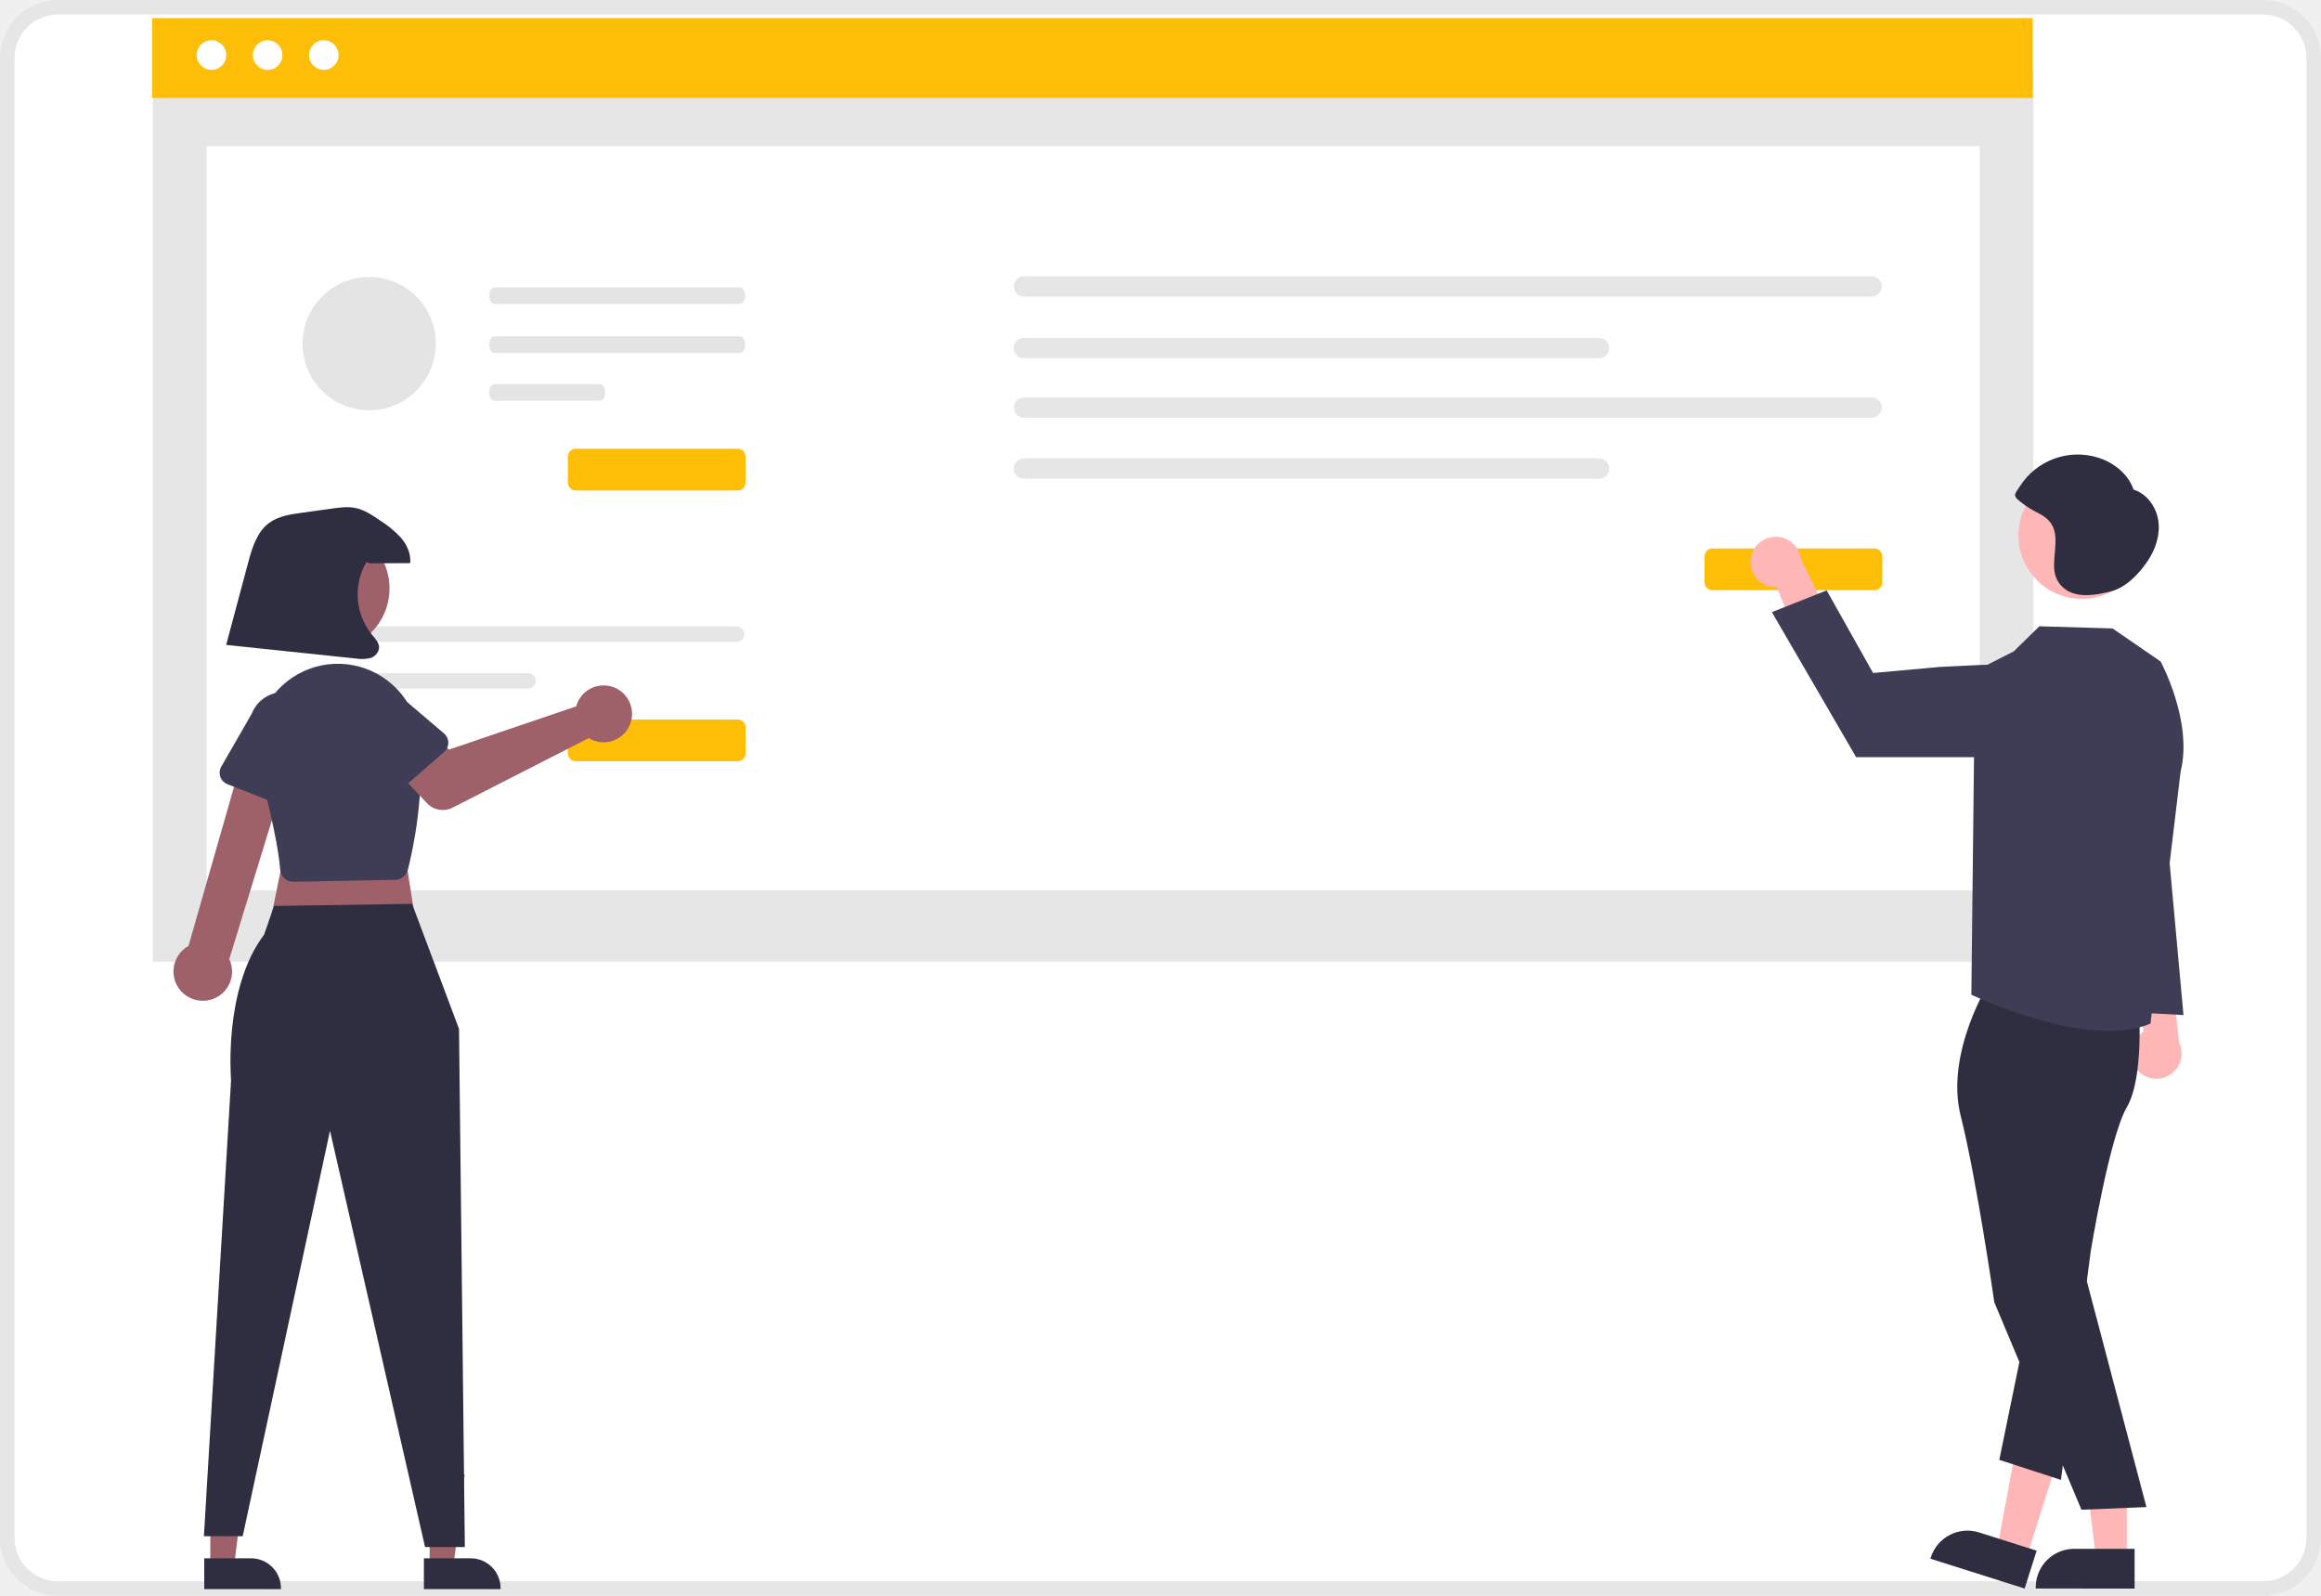
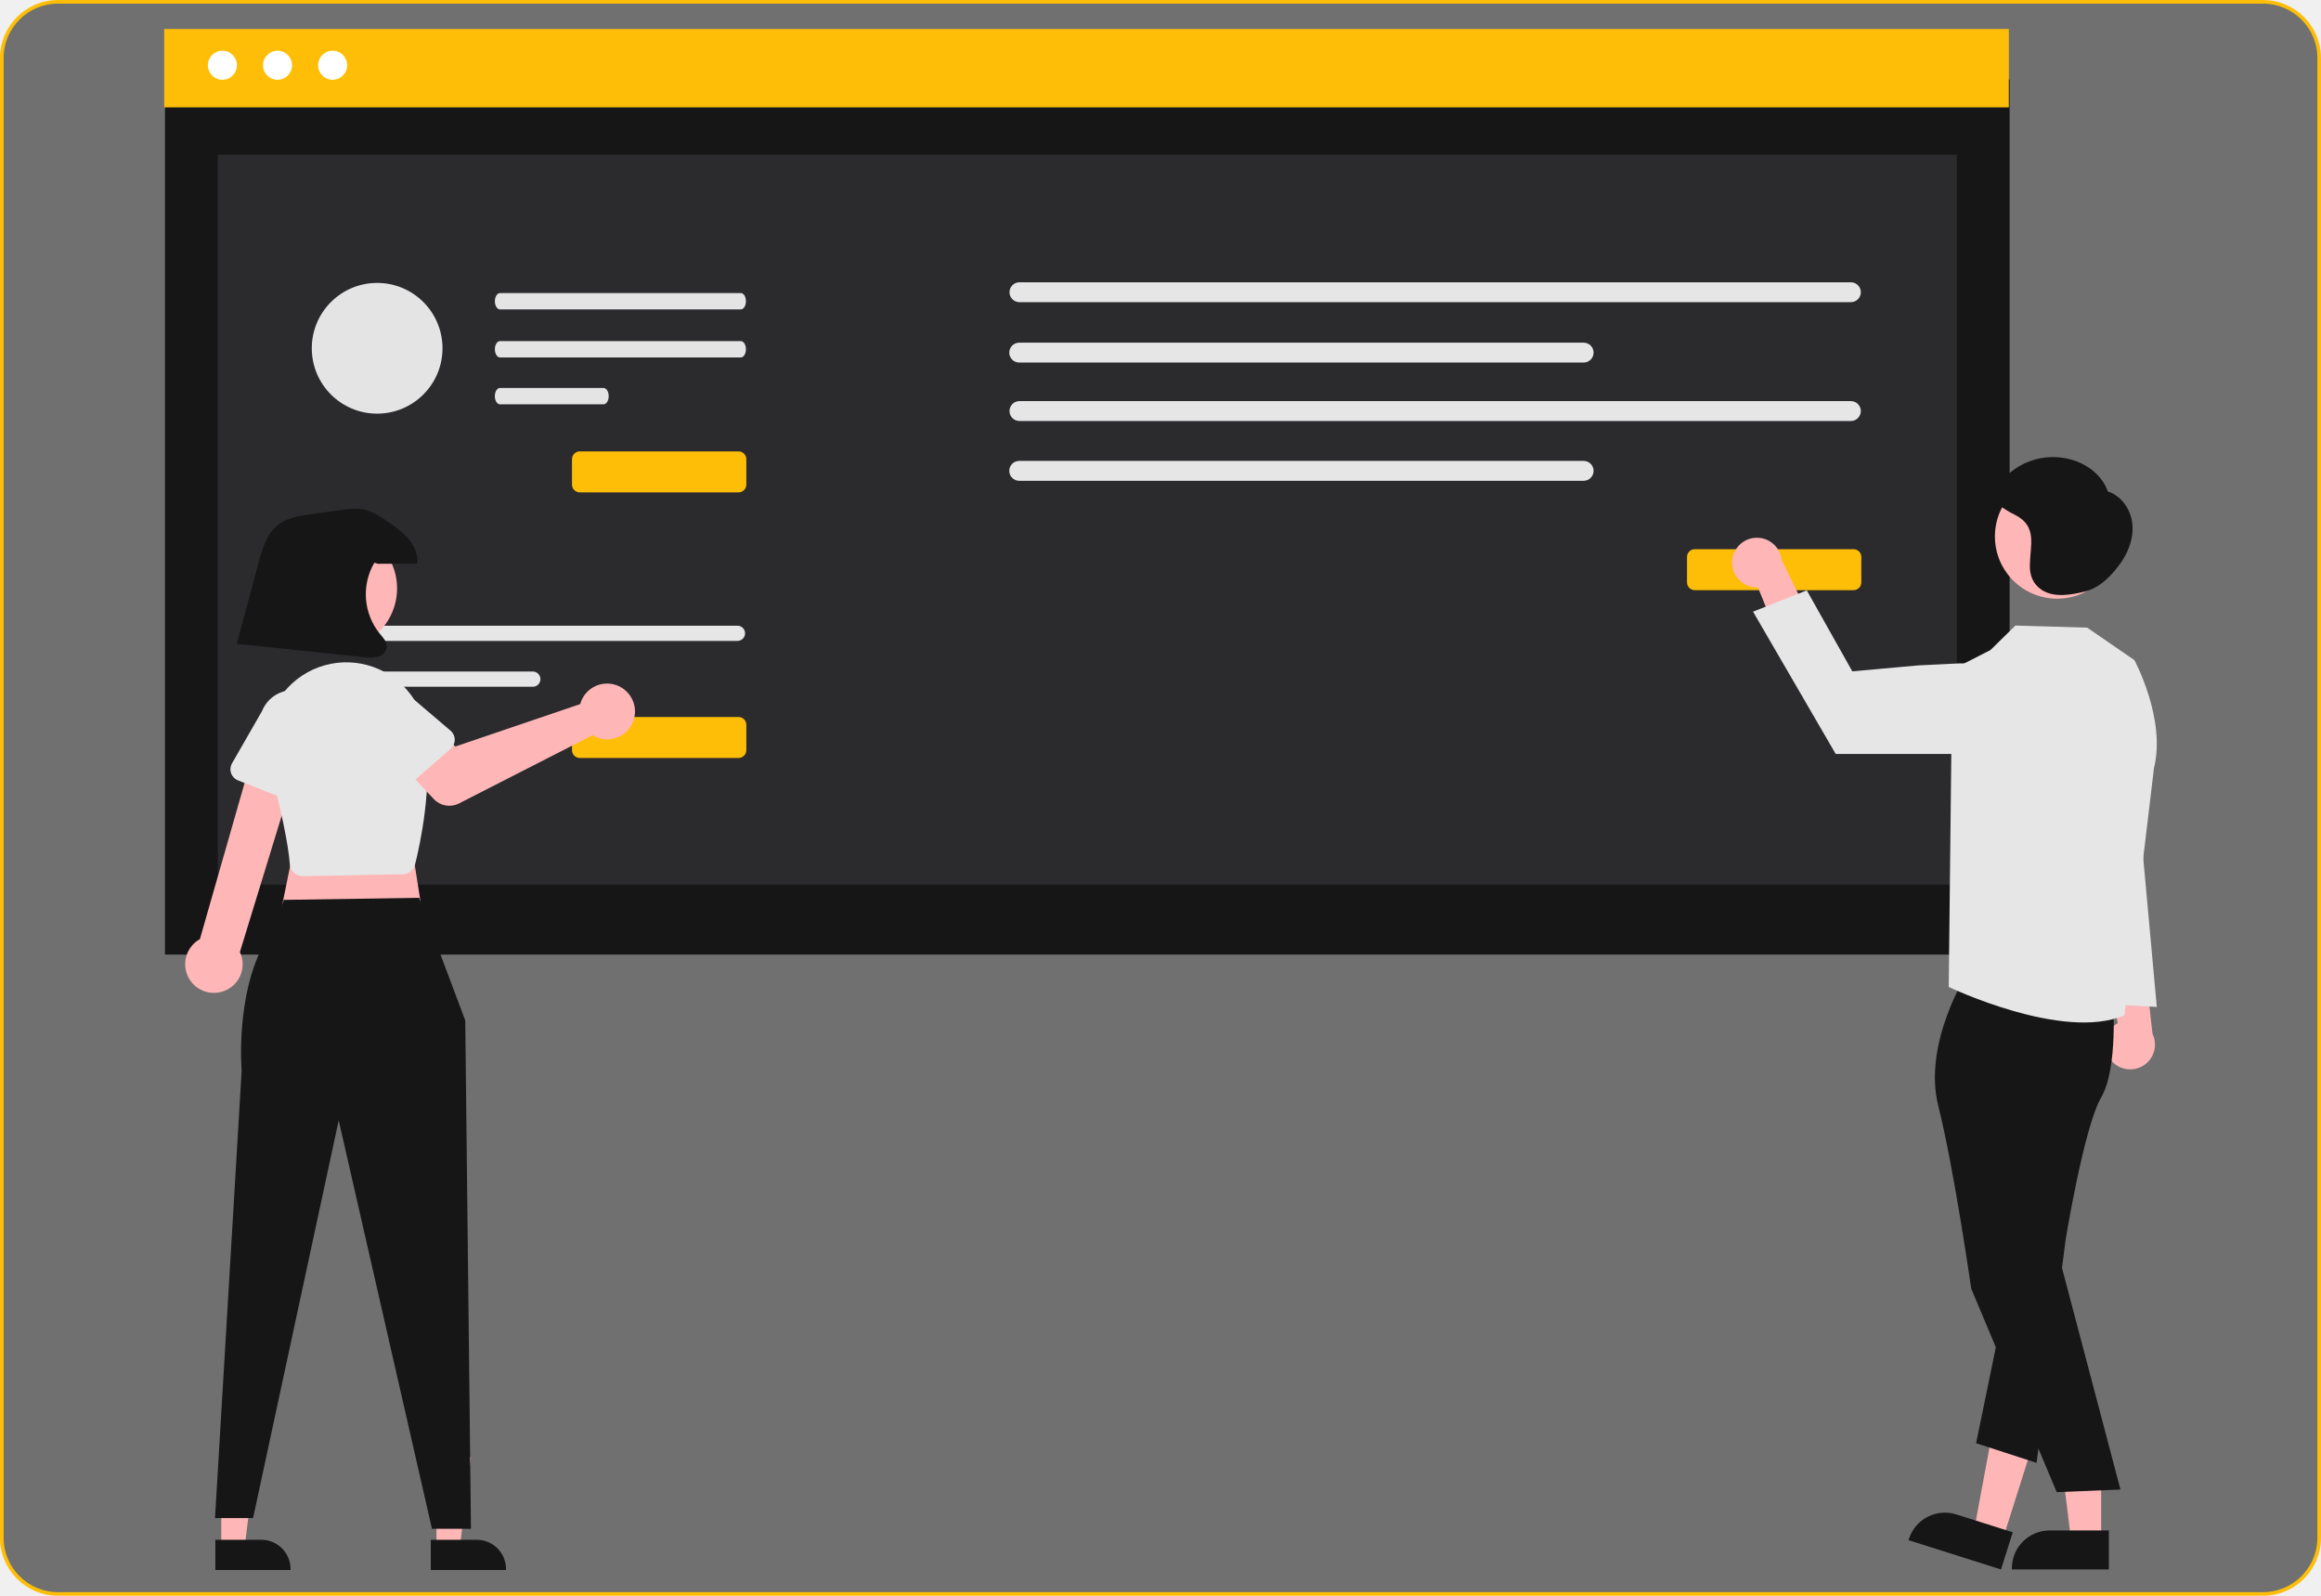
<svg xmlns="http://www.w3.org/2000/svg" width="640" height="440" viewBox="0 0 640 440" fill="none">
-   <path d="M16 2H624C631.732 2 638 8.268 638 16V424C638 431.732 631.732 438 624 438H16C8.268 438 2 431.732 2 424V16C2 8.268 8.268 2 16 2Z" fill="white" stroke="#E6E6E6" stroke-width="4" />
-   <path d="M589.222 294.901C587.906 293.326 587.356 291.249 587.719 289.229C588.083 287.209 589.322 285.453 591.104 284.435L586.564 260.212L598.371 265.172L600.872 287.414C602.418 290.591 601.344 294.422 598.372 296.332C595.4 298.242 591.469 297.627 589.222 294.901Z" fill="#FFB6B6" />
-   <rect x="42.164" y="19.211" width="518.543" height="245.966" fill="#E6E6E6" />
-   <rect x="56.986" y="40.303" width="488.898" height="205.217" fill="white" />
-   <rect x="41.943" y="5" width="518.543" height="22.021" fill="#FEBE08" />
-   <circle cx="58.307" cy="15.186" r="4.082" fill="white" />
-   <circle cx="73.799" cy="15.186" r="4.082" fill="white" />
-   <circle cx="89.292" cy="15.186" r="4.082" fill="white" />
-   <path d="M85.567 172.722C84.384 172.722 83.425 173.681 83.425 174.864C83.425 176.046 84.384 177.005 85.567 177.005H203.088C204.271 177.005 205.23 176.046 205.23 174.864C205.23 173.681 204.271 172.722 203.088 172.722L85.567 172.722Z" fill="#E6E6E6" />
-   <path d="M85.567 185.603C84.384 185.603 83.425 186.562 83.425 187.745C83.425 188.928 84.384 189.887 85.567 189.887L145.564 189.887C146.747 189.887 147.706 188.928 147.706 187.745C147.706 186.562 146.747 185.603 145.564 185.603L85.567 185.603Z" fill="#E6E6E6" />
-   <path d="M203.404 209.903H158.761C157.557 209.902 156.581 208.926 156.58 207.722V200.57C156.581 199.366 157.557 198.391 158.761 198.389H203.403C204.607 198.391 205.583 199.366 205.584 200.57L205.584 207.723C205.583 208.926 204.607 209.902 203.404 209.903Z" fill="#FEBE08" />
-   <path d="M203.404 135.245H158.761C157.557 135.243 156.581 134.268 156.58 133.064V125.912C156.581 124.708 157.557 123.732 158.761 123.731H203.403C204.607 123.732 205.583 124.708 205.584 125.912L205.584 133.064C205.583 134.268 204.607 135.243 203.404 135.245Z" fill="#FEBE08" />
-   <path d="M282.356 76.194C280.813 76.194 279.561 77.445 279.561 78.988C279.561 80.532 280.813 81.783 282.356 81.783H516.088C517.632 81.783 518.883 80.532 518.883 78.988C518.883 77.445 517.632 76.194 516.088 76.194H282.356Z" fill="#E6E6E6" />
-   <path d="M282.291 93.167C280.747 93.167 279.496 94.418 279.496 95.962C279.496 97.505 280.747 98.757 282.291 98.757H440.963C442.506 98.757 443.757 97.505 443.757 95.962C443.757 94.418 442.506 93.167 440.962 93.167L282.291 93.167Z" fill="#E6E6E6" />
-   <path d="M282.356 109.595C280.813 109.595 279.561 110.846 279.561 112.39C279.561 113.933 280.813 115.184 282.356 115.184L516.088 115.184C517.631 115.184 518.883 113.933 518.883 112.39C518.883 110.846 517.631 109.595 516.088 109.595H282.356Z" fill="#E6E6E6" />
-   <path d="M282.291 126.404C280.747 126.404 279.496 127.655 279.496 129.198C279.496 130.742 280.747 131.993 282.291 131.993H440.963C442.506 131.993 443.757 130.742 443.757 129.198C443.757 127.655 442.506 126.404 440.962 126.404H282.291Z" fill="#E6E6E6" />
-   <path d="M516.842 162.735H472.2C470.996 162.734 470.02 161.758 470.019 160.554V153.401C470.02 152.197 470.996 151.222 472.2 151.22H516.842C518.046 151.222 519.021 152.197 519.023 153.401L519.023 160.554C519.022 161.758 518.046 162.733 516.842 162.735Z" fill="#FEBE08" />
-   <path d="M136.332 79.221C135.539 79.223 134.897 80.253 134.899 81.521C134.9 82.786 135.541 83.81 136.332 83.813H204.042C204.835 83.81 205.477 82.78 205.475 81.512C205.474 80.248 204.833 79.223 204.042 79.221H136.332Z" fill="#E4E4E4" />
-   <path d="M136.332 92.728C135.539 92.731 134.897 93.761 134.899 95.029C134.9 96.294 135.541 97.318 136.332 97.321H204.042C204.835 97.318 205.477 96.288 205.475 95.02C205.474 93.755 204.833 92.731 204.042 92.728H136.332Z" fill="#E4E4E4" />
-   <path d="M136.323 105.903C135.53 105.906 134.888 106.936 134.89 108.204C134.891 109.468 135.532 110.493 136.323 110.495H165.459C166.252 110.493 166.894 109.463 166.892 108.195C166.89 106.93 166.25 105.906 165.459 105.903H136.323Z" fill="#E4E4E4" />
-   <circle cx="101.804" cy="94.746" r="18.374" fill="#E4E4E4" />
-   <path d="M482.753 154.122C482.489 156.157 483.141 158.205 484.532 159.713C485.924 161.222 487.912 162.037 489.962 161.939L499.145 184.809L506.439 174.282L496.601 154.178C496.199 150.668 493.235 148.013 489.702 147.999C486.169 147.984 483.183 150.615 482.753 154.122Z" fill="#FFB6B6" />
-   <path d="M586.446 429.812H577.992L573.969 397.2L586.448 397.2L586.446 429.812Z" fill="#FFB6B6" />
-   <path d="M588.603 438.008L561.34 438.007V437.662C561.34 431.803 566.09 427.052 571.951 427.051H571.952L588.603 427.052L588.603 438.008Z" fill="#2F2E41" />
-   <path d="M558.779 429.544L550.718 426.991L556.726 394.686L568.622 398.453L558.779 429.544Z" fill="#FFB6B6" />
-   <path d="M558.282 438.008L532.291 429.78L532.395 429.451C534.164 423.864 540.127 420.769 545.714 422.537L561.589 427.563L558.282 438.008Z" fill="#2F2E41" />
-   <path d="M548.765 270.422C548.765 270.422 536.22 290.12 540.653 307.701C545.085 325.282 549.913 359.075 549.913 359.075L573.949 416.277L591.866 415.546L574.073 348.103L574.777 303.009C574.777 303.009 587.144 281.458 584.735 274.749C582.327 268.04 548.765 270.422 548.765 270.422Z" fill="#2F2E41" />
-   <path d="M589.749 277.465C589.749 277.465 591.293 297.006 586.465 305.282C581.638 313.558 576.494 345.057 576.494 345.057L568.289 408.054L551.293 402.523L565.785 331.942L577.176 276.422L589.749 277.465Z" fill="#2F2E41" />
-   <path d="M595.775 182.389L582.515 173.275L562.335 172.688L555.308 179.578L544.583 185.054L543.59 274.271C543.59 274.271 575.704 289.664 592.981 282.233L601.292 212.734C604.741 198.941 595.775 182.389 595.775 182.389Z" fill="#3F3D56" />
-   <path d="M547.191 208.782H511.82L488.581 168.781L503.692 162.795L516.489 185.559L535.011 183.883L546.576 183.324C550.328 183.142 553.968 184.626 556.524 187.378C559.08 190.13 560.291 193.87 559.833 197.597C559.043 203.98 553.623 208.776 547.191 208.782Z" fill="#3F3D56" />
-   <circle cx="574.07" cy="147.639" r="17.497" fill="#FFB6B6" />
-   <path d="M595.152 143.649C594.615 139.808 592.013 136.161 588.314 134.997C586.844 130.729 582.951 127.587 578.65 126.217C570.458 123.605 561.535 126.859 556.948 134.132C556.619 134.65 555.607 135.921 555.635 136.539C555.671 137.323 556.871 138.133 557.474 138.627C558.968 139.782 560.579 140.777 562.281 141.594C568.573 144.856 566.478 149.982 566.393 155.791C566.352 158.614 567.294 161.024 569.701 162.637C573.175 164.964 578.146 164.038 581.926 163.104C586.215 162.044 589.781 158.277 592.227 154.644C594.394 151.426 595.689 147.49 595.152 143.649Z" fill="#2F2E41" />
-   <path d="M595.274 205.204L602.082 279.883L580.208 278.709L595.274 205.204Z" fill="#3F3D56" />
-   <path d="M57.992 431.813H64.55L67.67 406.517H57.991L57.992 431.813Z" fill="#9E616A" />
-   <path d="M56.32 429.672L69.235 429.671C73.78 429.671 77.466 433.356 77.466 437.901L77.466 438.169L56.32 438.17L56.32 429.672Z" fill="#2F2E41" />
-   <path d="M118.476 431.813H125.034L128.154 406.517H118.475L118.476 431.813Z" fill="#9E616A" />
-   <path d="M116.886 429.672L129.802 429.671C134.347 429.671 138.032 433.356 138.033 437.902V438.169L116.887 438.17L116.886 429.672Z" fill="#2F2E41" />
-   <path d="M110.521 228.142L114.801 255.423L74.146 255.958L79.495 229.747L110.521 228.142Z" fill="#9E616A" />
-   <path d="M113.621 249.212L126.57 283.69L128.175 426.572H117.208L90.996 311.774L66.924 423.576H56.226L63.715 297.866C63.715 297.866 61.507 272.635 72.809 257.746L75.56 249.798L113.621 249.212Z" fill="#2F2E41" />
-   <path d="M58.08 275.642C60.371 275.018 62.269 273.41 63.261 271.253C64.253 269.095 64.239 266.608 63.222 264.462L80.517 208.075L67.796 205.554L51.977 260.824C48.407 262.816 46.89 267.163 48.447 270.944C50.004 274.724 54.142 276.743 58.08 275.642Z" fill="#9E616A" />
-   <path d="M80.89 243.137C80.653 243.137 80.416 243.113 80.183 243.067C78.575 242.745 77.377 241.391 77.255 239.755C76.853 234.249 74.86 224.665 71.333 211.269C68.891 201.934 72.66 192.08 80.709 186.758C88.757 181.436 99.3 181.825 106.934 187.726C111.751 191.416 114.852 196.914 115.52 202.945C117.273 218.385 113.968 233.887 112.465 239.835C112.06 241.431 110.639 242.56 108.993 242.595L80.968 243.136C80.942 243.137 80.916 243.137 80.89 243.137Z" fill="#3F3D56" />
-   <path d="M159.303 193.591C159.135 193.969 158.996 194.359 158.889 194.758L123.811 206.678L117.033 200.757L106.759 209.818L117.74 221.467C119.562 223.4 122.441 223.899 124.807 222.69L162.344 203.517C165.123 205.221 168.667 205.029 171.245 203.032C173.823 201.036 174.897 197.653 173.942 194.535C172.987 191.418 170.202 189.216 166.949 189.006C163.695 188.797 160.651 190.622 159.303 193.591Z" fill="#9E616A" />
-   <path d="M122.47 207.324L109.683 218.493C108.946 219.136 107.967 219.427 106.999 219.289C106.031 219.152 105.171 218.6 104.643 217.778L95.496 203.535C92.115 199.641 92.531 193.744 96.424 190.364C100.318 186.983 106.215 187.399 109.595 191.292L122.44 202.233C123.183 202.868 123.615 203.794 123.621 204.772C123.626 205.749 123.207 206.681 122.47 207.324Z" fill="#3F3D56" />
-   <path d="M78.496 222.423L62.694 216.215C61.784 215.857 61.075 215.122 60.751 214.199C60.427 213.277 60.521 212.259 61.008 211.412L69.439 196.734C71.339 191.94 76.764 189.594 81.558 191.493C86.352 193.393 88.698 198.819 86.799 203.612L83.001 220.052C82.781 221.004 82.157 221.814 81.292 222.269C80.427 222.724 79.406 222.781 78.496 222.423Z" fill="#3F3D56" />
-   <circle cx="90.211" cy="162.243" r="17.19" fill="#9E616A" />
-   <path d="M102.036 155.327C105.724 155.306 109.412 155.285 113.1 155.264C113.362 152.751 112.244 150.25 110.614 148.319C108.896 146.461 106.937 144.841 104.789 143.503C102.674 142.052 100.482 140.567 97.967 140.06C95.859 139.634 93.68 139.929 91.551 140.225C88.727 140.618 85.902 141.011 83.078 141.404C79.978 141.835 76.735 142.322 74.217 144.182C70.812 146.696 69.509 151.101 68.415 155.19L62.359 177.822L98.132 181.574C99.426 181.797 100.751 181.758 102.03 181.461C103.332 181.133 104.313 180.061 104.523 178.735C104.626 177.276 103.469 176.082 102.529 174.961C97.939 169.274 97.334 161.344 101.008 155.026L102.036 155.327Z" fill="#2F2E41" />
+   <path d="M0.5 16C0.5 7.44 7.44 0.5 16 0.5H624C632.56 0.5 639.5 7.44 639.5 16V424C639.5 432.56 632.56 439.5 624 439.5H16C7.44 439.5 0.5 432.56 0.5 424V16Z" fill="#707070" stroke="#FEBE08" />
+   <path d="M582.108 292.366C580.818 290.821 580.278 288.784 580.634 286.802C580.99 284.821 582.206 283.099 583.954 282.1L579.501 258.339L591.083 263.205L593.536 285.023C595.052 288.139 593.999 291.897 591.084 293.77C588.168 295.644 584.312 295.041 582.108 292.366Z" fill="#FFB6B6" />
+   <rect x="45.494" y="21.939" width="508.643" height="241.27" fill="#161616" />
+   <rect x="60.033" y="42.629" width="479.565" height="201.299" fill="#2B2A2D" />
+   <rect x="45.277" y="8" width="508.643" height="21.601" fill="#FEBE08" />
+   <circle cx="61.329" cy="17.991" r="4.004" fill="white" />
+   <circle cx="76.526" cy="17.991" r="4.004" fill="white" />
+   <circle cx="91.722" cy="17.991" r="4.004" fill="white" />
+   <path d="M88.068 172.52C86.908 172.52 85.967 173.461 85.967 174.621C85.967 175.781 86.908 176.722 88.068 176.722H203.346C204.506 176.722 205.447 175.781 205.447 174.621C205.447 173.461 204.506 172.52 203.346 172.52L88.068 172.52Z" fill="#E6E6E6" />
+   <path d="M88.068 185.155C86.908 185.155 85.967 186.096 85.967 187.256C85.967 188.416 86.908 189.357 88.068 189.357L146.92 189.357C148.08 189.357 149.021 188.416 149.021 187.256C149.021 186.096 148.08 185.155 146.92 185.155L88.068 185.155Z" fill="#E6E6E6" />
+   <path d="M203.656 208.991H159.865C158.684 208.99 157.727 208.033 157.726 206.852V199.837C157.727 198.656 158.684 197.699 159.865 197.697H203.655C204.836 197.699 205.793 198.656 205.794 199.837L205.794 206.852C205.793 208.033 204.836 208.99 203.656 208.991Z" fill="#FEBE08" />
+   <path d="M203.656 135.758H159.865C158.684 135.757 157.727 134.8 157.726 133.619V126.603C157.727 125.422 158.684 124.465 159.865 124.464H203.655C204.836 124.465 205.793 125.422 205.794 126.603L205.794 133.619C205.793 134.8 204.836 135.756 203.656 135.758Z" fill="#FEBE08" />
+   <path d="M281.101 77.835C279.587 77.835 278.359 79.062 278.359 80.576C278.359 82.09 279.587 83.317 281.101 83.317H510.371C511.885 83.317 513.112 82.09 513.112 80.576C513.112 79.062 511.885 77.835 510.371 77.835H281.101Z" fill="#E6E6E6" />
+   <path d="M281.036 94.484C279.523 94.484 278.295 95.711 278.295 97.225C278.295 98.739 279.523 99.966 281.036 99.966H436.679C438.193 99.966 439.42 98.739 439.42 97.225C439.42 95.711 438.193 94.484 436.679 94.484L281.036 94.484Z" fill="#E6E6E6" />
+   <path d="M281.101 110.598C279.587 110.598 278.359 111.825 278.359 113.339C278.359 114.853 279.587 116.081 281.101 116.081L510.371 116.081C511.884 116.081 513.112 114.853 513.112 113.339C513.112 111.825 511.884 110.598 510.37 110.598H281.101Z" fill="#E6E6E6" />
+   <path d="M281.036 127.086C279.523 127.086 278.295 128.313 278.295 129.827C278.295 131.341 279.523 132.569 281.036 132.569H436.679C438.193 132.569 439.42 131.341 439.42 129.827C439.42 128.313 438.193 127.086 436.679 127.086H281.036Z" fill="#E6E6E6" />
+   <path d="M511.11 162.724H467.32C466.139 162.722 465.182 161.765 465.18 160.584V153.568C465.182 152.387 466.139 151.43 467.32 151.429H511.11C512.291 151.43 513.248 152.387 513.249 153.568L513.249 160.584C513.248 161.765 512.291 162.722 511.11 162.724Z" fill="#FEBE08" />
+   <path d="M137.864 80.804C137.086 80.806 136.457 81.817 136.458 83.06C136.46 84.301 137.088 85.306 137.864 85.308H204.282C205.06 85.306 205.689 84.295 205.688 83.052C205.686 81.811 205.057 80.806 204.282 80.804H137.864Z" fill="#E4E4E4" />
+   <path d="M137.864 94.054C137.086 94.056 136.457 95.067 136.458 96.31C136.46 97.551 137.088 98.556 137.864 98.558H204.282C205.06 98.556 205.689 97.545 205.688 96.302C205.686 95.061 205.057 94.056 204.282 94.054H137.864Z" fill="#E4E4E4" />
+   <path d="M137.855 106.977C137.077 106.979 136.448 107.989 136.449 109.233C136.451 110.474 137.08 111.479 137.855 111.481H166.435C167.213 111.479 167.843 110.468 167.841 109.224C167.839 107.984 167.211 106.979 166.435 106.977H137.855Z" fill="#E4E4E4" />
+   <circle cx="103.995" cy="96.032" r="18.023" fill="#E4E4E4" />
+   <path d="M477.671 154.275C477.413 156.271 478.052 158.28 479.417 159.76C480.782 161.24 482.732 162.039 484.743 161.943L493.751 184.376L500.906 174.051L491.255 154.331C490.861 150.887 487.953 148.283 484.488 148.269C481.022 148.255 478.094 150.835 477.671 154.275Z" fill="#FFB6B6" />
+   <path d="M579.385 424.702H571.092L567.146 392.712L579.387 392.713L579.385 424.702Z" fill="#FFB6B6" />
+   <path d="M581.501 432.742L554.758 432.741V432.402C554.758 426.654 559.418 421.994 565.167 421.994H565.168L581.501 421.994L581.501 432.742Z" fill="#161616" />
+   <path d="M552.246 424.439L544.339 421.935L550.232 390.246L561.901 393.941L552.246 424.439Z" fill="#FFB6B6" />
+   <path d="M551.759 432.742L526.264 424.67L526.366 424.348C528.101 418.867 533.95 415.831 539.431 417.565L555.003 422.496L551.759 432.742Z" fill="#161616" />
+   <path d="M542.423 268.355C542.423 268.355 530.118 287.677 534.466 304.922C538.814 322.167 543.55 355.315 543.55 355.315L567.127 411.426L584.702 410.709L567.249 344.553L567.939 300.32C567.939 300.32 580.07 279.18 577.707 272.599C575.345 266.019 542.423 268.355 542.423 268.355Z" fill="#161616" />
+   <path d="M582.626 275.263C582.626 275.263 584.14 294.431 579.404 302.549C574.669 310.667 569.624 341.564 569.624 341.564L561.575 403.359L544.903 397.934L559.119 328.7L570.293 274.24L582.626 275.263Z" fill="#161616" />
+   <path d="M588.536 182.003L575.529 173.062L555.734 172.487L548.841 179.245L538.322 184.617L537.347 272.13C537.347 272.13 568.848 287.229 585.795 279.941L593.948 211.768C597.33 198.238 588.536 182.003 588.536 182.003Z" fill="#E6E6E6" />
+   <path d="M540.88 207.891H506.184L483.389 168.654L498.211 162.783L510.764 185.112L528.932 183.468L540.276 182.919C543.956 182.741 547.527 184.197 550.034 186.896C552.541 189.595 553.729 193.264 553.28 196.92C552.505 203.181 547.188 207.885 540.88 207.891Z" fill="#E6E6E6" />
+   <circle cx="567.246" cy="147.915" r="17.163" fill="#FFB6B6" />
+   <path d="M587.925 144.002C587.398 140.234 584.846 136.657 581.217 135.515C579.775 131.329 575.957 128.247 571.738 126.903C563.702 124.341 554.95 127.533 550.451 134.667C550.128 135.175 549.135 136.422 549.163 137.028C549.198 137.797 550.375 138.591 550.966 139.076C552.432 140.209 554.012 141.185 555.682 141.987C561.853 145.186 559.799 150.215 559.715 155.913C559.674 158.682 560.599 161.046 562.96 162.627C566.367 164.91 571.244 164.002 574.952 163.086C579.159 162.046 582.657 158.35 585.056 154.787C587.181 151.63 588.452 147.77 587.925 144.002Z" fill="#161616" />
+   <path d="M588.045 204.382L594.723 277.635L573.267 276.484L588.045 204.382Z" fill="#E6E6E6" />
+   <path d="M61.02 426.665H67.453L70.514 401.852H61.019L61.02 426.665Z" fill="#FFB6B6" />
+   <path d="M59.38 424.564L72.048 424.563C76.507 424.564 80.122 428.178 80.122 432.637L80.122 432.899L59.38 432.9L59.38 424.564Z" fill="#161616" />
+   <path d="M120.35 426.665H126.782L129.843 401.852H120.348L120.35 426.665Z" fill="#FFB6B6" />
+   <path d="M118.79 424.564L131.459 424.564C135.917 424.564 139.532 428.178 139.533 432.637V432.9L118.79 432.901L118.79 424.564Z" fill="#161616" />
+   <path d="M112.547 226.882L116.744 253.642L76.866 254.167L82.113 228.456L112.547 226.882Z" fill="#FFB6B6" />
+   <path d="M115.587 247.55L128.288 281.369L129.863 421.524H119.106L93.394 308.917L69.782 418.585H59.288L66.634 295.275C66.634 295.275 64.467 270.525 75.554 255.921L78.252 248.124L115.587 247.55Z" fill="#161616" />
+   <path d="M61.106 273.475C63.354 272.863 65.215 271.286 66.188 269.169C67.162 267.053 67.148 264.614 66.15 262.508L83.115 207.198L70.636 204.725L55.12 258.94C51.618 260.894 50.13 265.158 51.657 268.866C53.184 272.574 57.244 274.554 61.106 273.475Z" fill="#FFB6B6" />
+   <path d="M83.481 241.59C83.248 241.59 83.016 241.567 82.787 241.522C81.21 241.206 80.035 239.878 79.915 238.273C79.52 232.872 77.566 223.471 74.106 210.331C71.711 201.174 75.408 191.508 83.303 186.288C91.197 181.067 101.539 181.449 109.027 187.237C113.752 190.857 116.795 196.25 117.449 202.166C119.169 217.311 115.927 232.517 114.453 238.352C114.055 239.917 112.662 241.025 111.047 241.059L83.557 241.59C83.532 241.59 83.507 241.59 83.481 241.59Z" fill="#E6E6E6" />
+   <path d="M160.397 192.991C160.232 193.361 160.096 193.744 159.991 194.135L125.582 205.828L118.933 200.02L108.856 208.908L119.627 220.335C121.414 222.231 124.239 222.719 126.559 221.534L163.379 202.727C166.105 204.399 169.582 204.21 172.111 202.252C174.64 200.293 175.693 196.975 174.756 193.917C173.819 190.859 171.088 188.699 167.896 188.494C164.705 188.288 161.719 190.078 160.397 192.991Z" fill="#FFB6B6" />
+   <path d="M124.267 206.461L111.724 217.417C111.001 218.048 110.04 218.333 109.091 218.198C108.142 218.064 107.298 217.522 106.78 216.716L97.808 202.744C94.492 198.925 94.9 193.141 98.719 189.825C102.538 186.509 108.322 186.917 111.638 190.736L124.237 201.468C124.967 202.09 125.39 202.999 125.396 203.958C125.401 204.917 124.989 205.831 124.267 206.461Z" fill="#E6E6E6" />
+   <path d="M81.133 221.272L65.632 215.183C64.739 214.832 64.044 214.11 63.726 213.206C63.408 212.301 63.501 211.303 63.978 210.471L72.249 196.073C74.112 191.371 79.434 189.07 84.136 190.933C88.838 192.796 91.14 198.118 89.276 202.821L85.551 218.946C85.335 219.881 84.723 220.674 83.875 221.121C83.026 221.568 82.025 221.623 81.133 221.272Z" fill="#E6E6E6" />
+   <circle cx="92.624" cy="162.241" r="16.861" fill="#FFB6B6" />
+   <path d="M104.223 155.457C107.84 155.436 111.458 155.416 115.076 155.396C115.333 152.93 114.236 150.477 112.637 148.583C110.952 146.76 109.03 145.171 106.923 143.859C104.848 142.435 102.699 140.979 100.232 140.481C98.164 140.064 96.027 140.353 93.938 140.644C91.168 141.029 88.397 141.414 85.627 141.8C82.586 142.222 79.405 142.701 76.935 144.524C73.595 146.991 72.317 151.312 71.244 155.323L65.303 177.522L100.393 181.203C101.663 181.422 102.963 181.384 104.217 181.092C105.494 180.771 106.457 179.719 106.663 178.418C106.764 176.987 105.628 175.816 104.706 174.717C100.204 169.138 99.611 161.359 103.215 155.162L104.223 155.457Z" fill="#161616" />
</svg>
